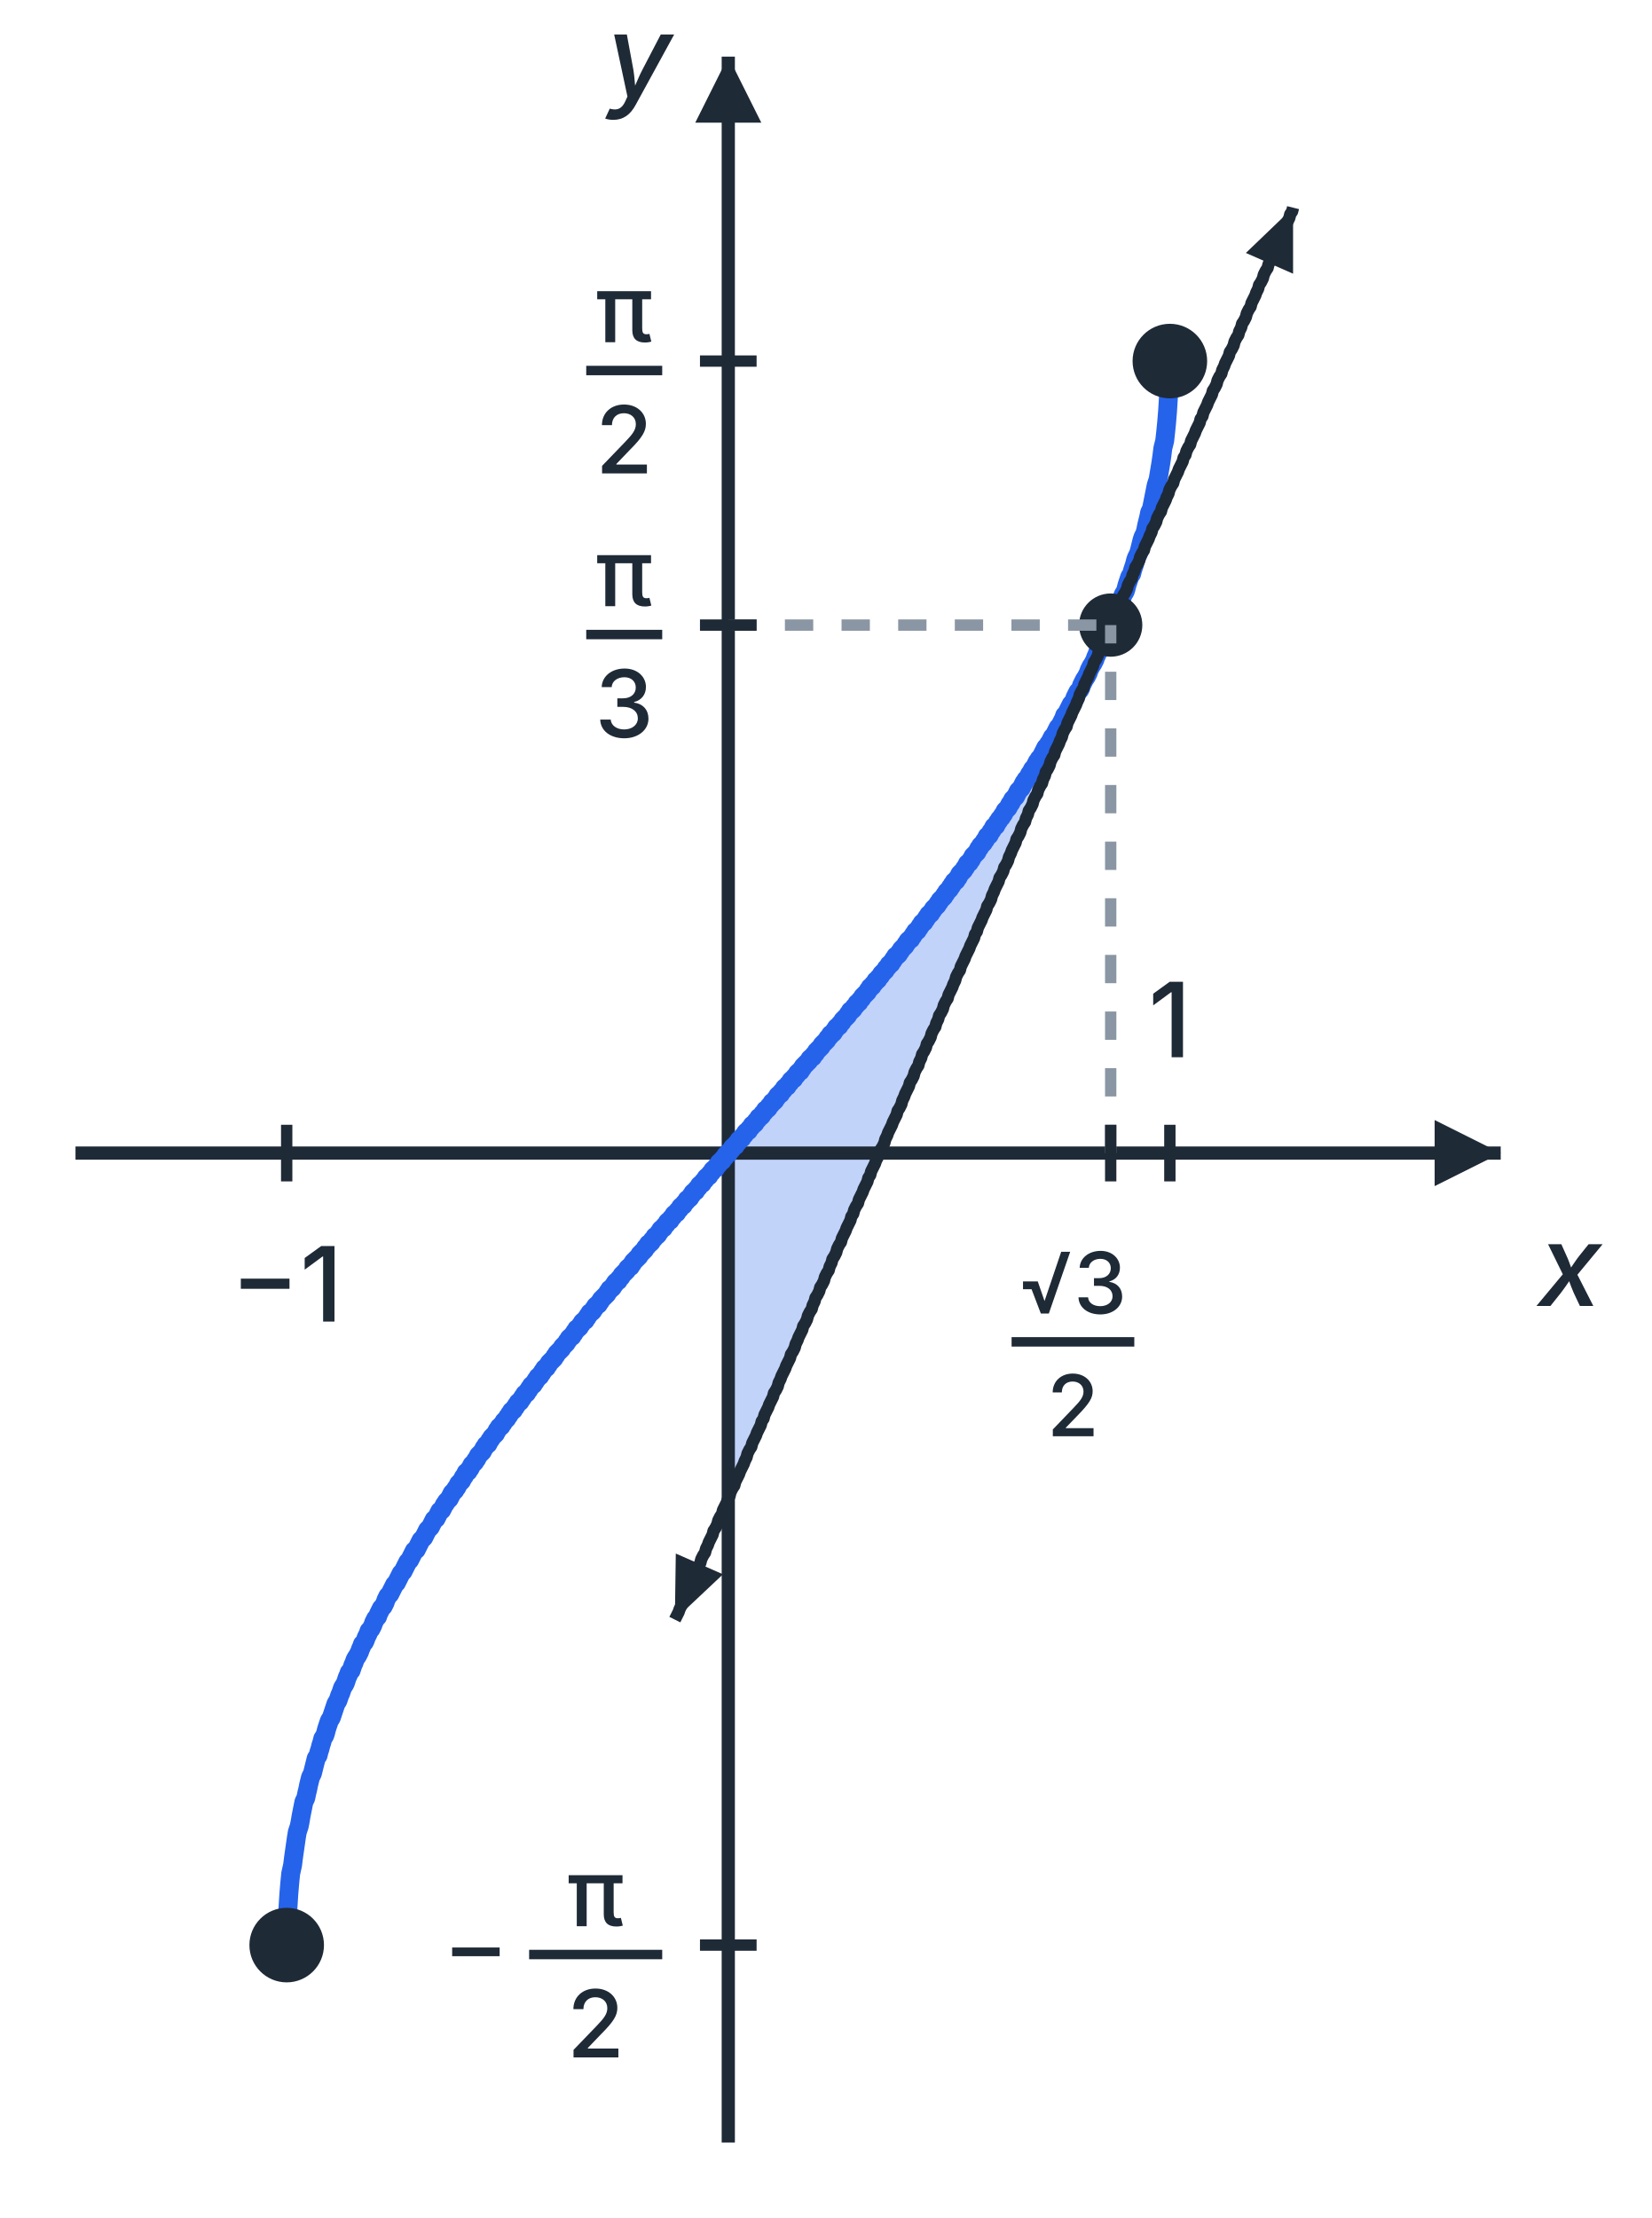
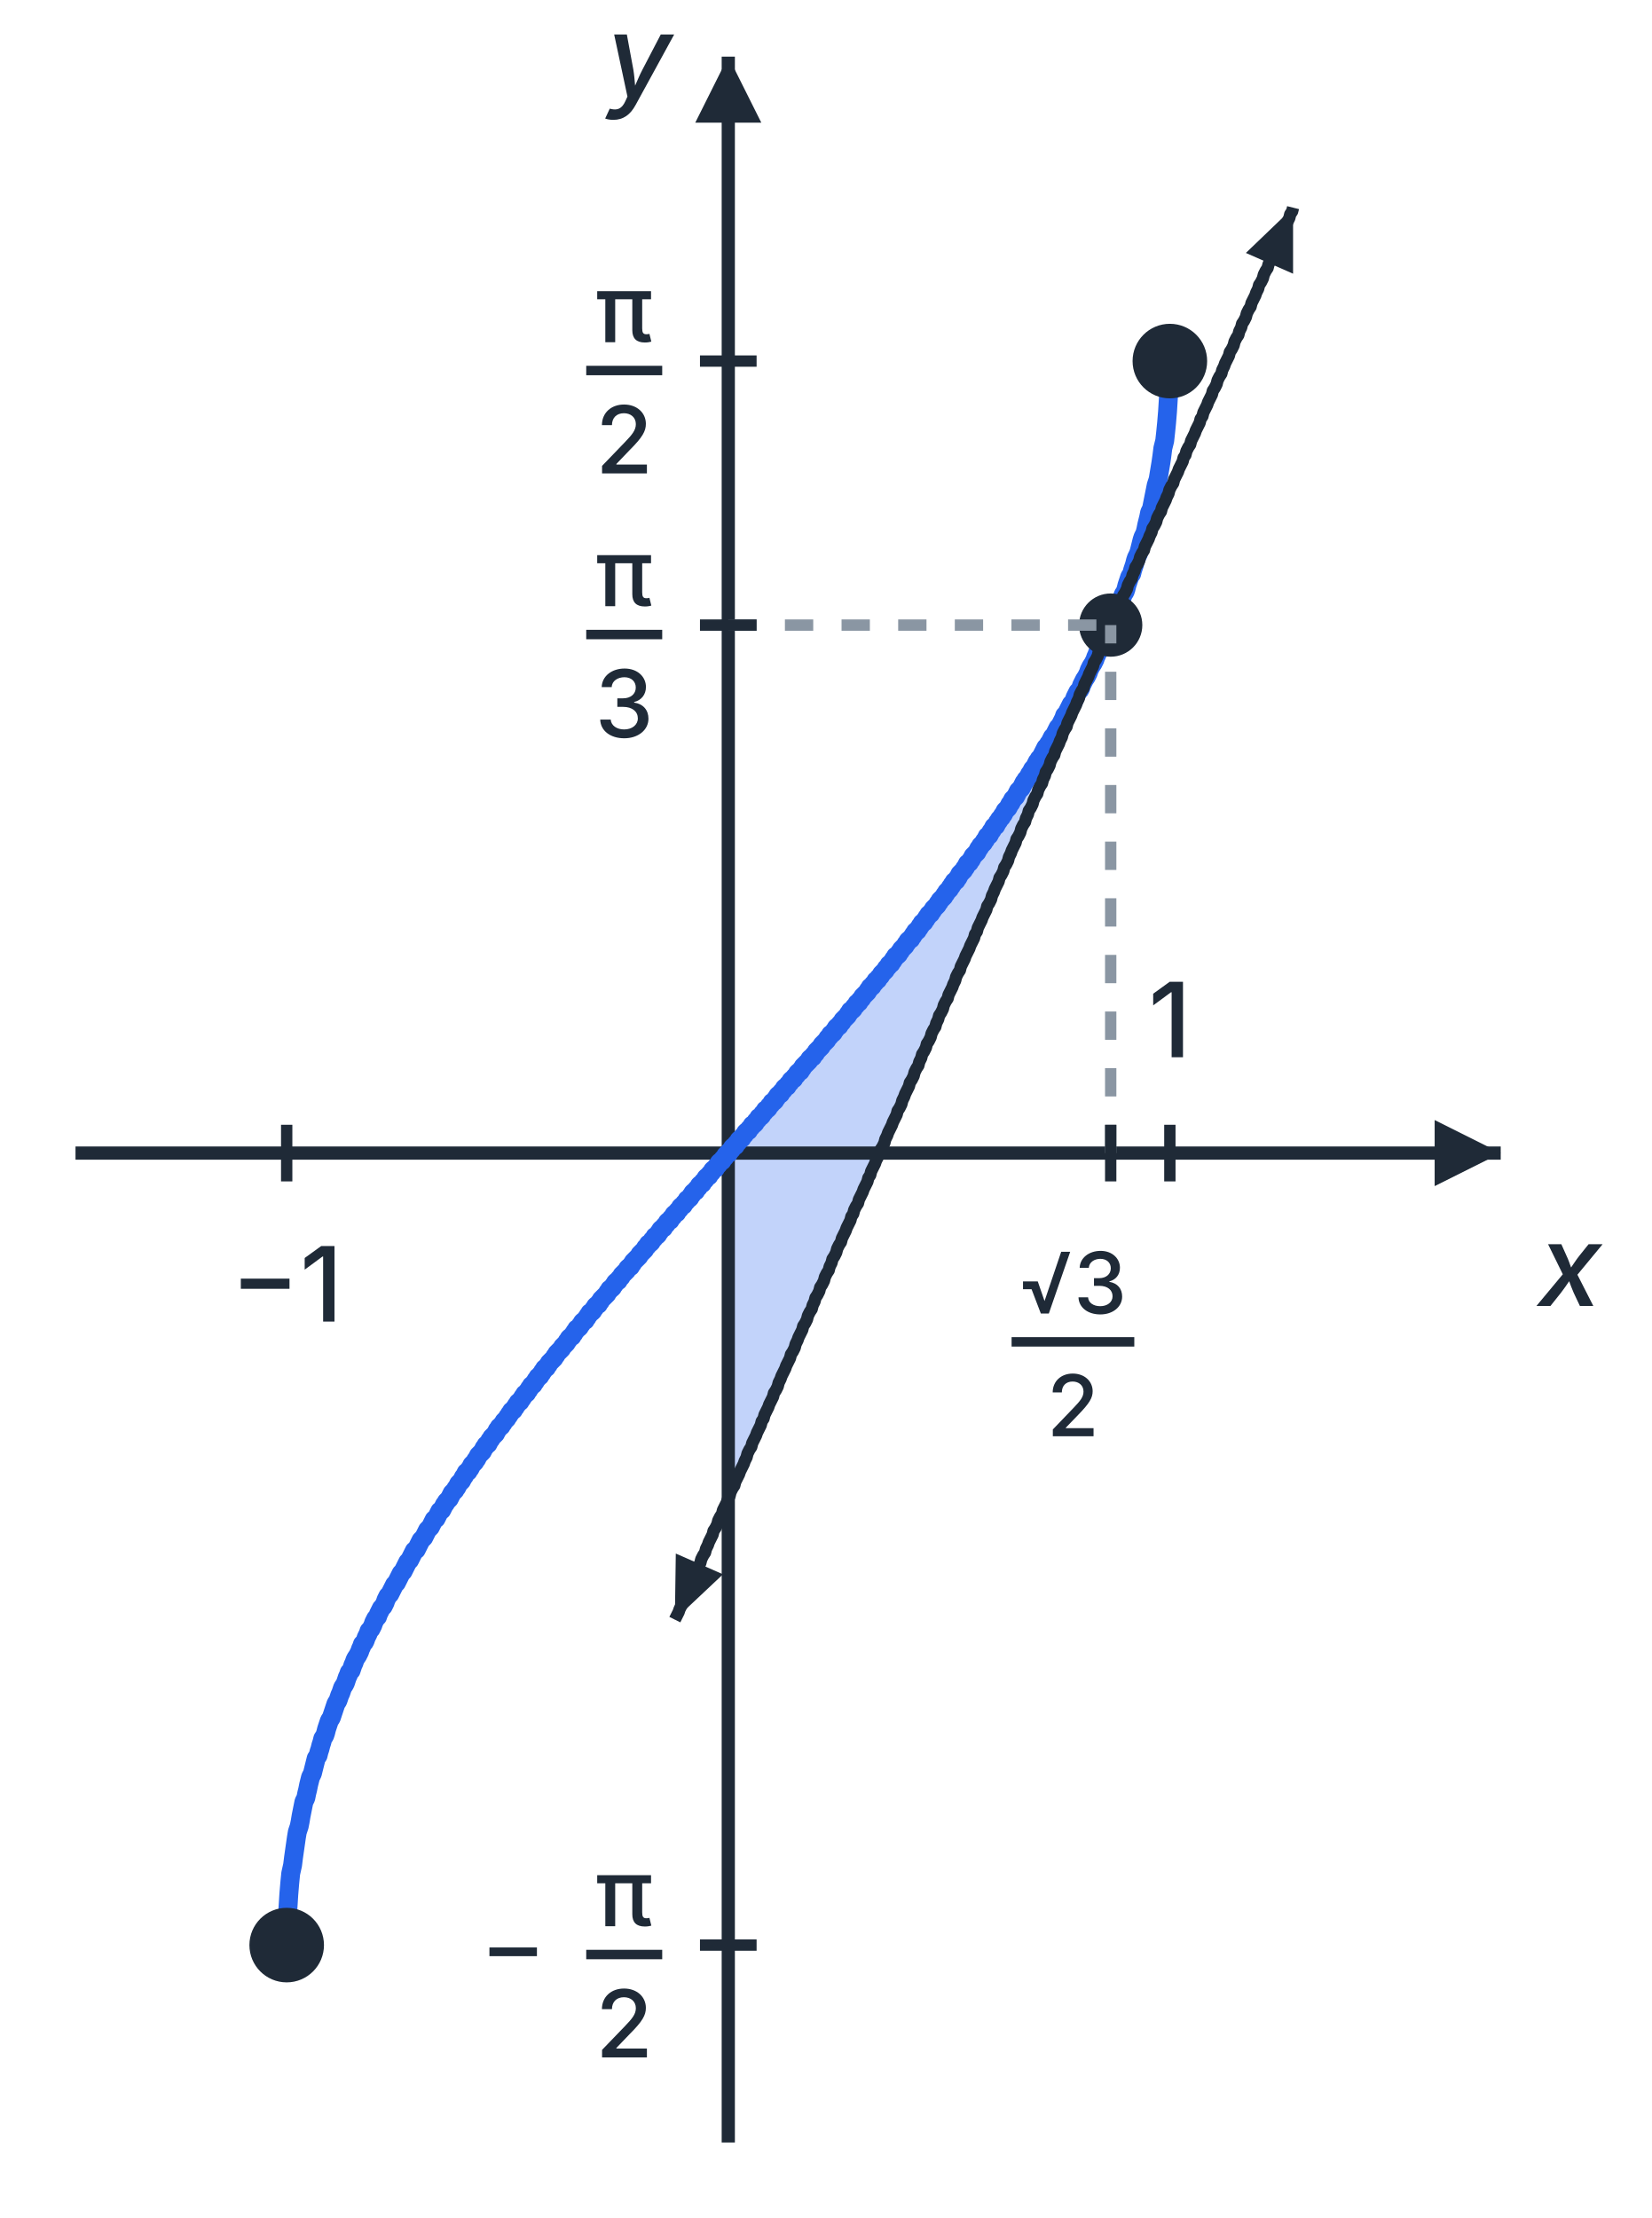
<svg xmlns="http://www.w3.org/2000/svg" viewBox="0 0 175 235" width="175" height="235" font-family="Inter, Arial, sans-serif">
  <polygon points="77.2,122.2 77.4,121.9 77.6,121.7 77.8,121.5 78.0,121.2 78.2,121.0 78.4,120.8 78.6,120.6 78.8,120.3 79.0,120.1 79.2,119.9 79.4,119.6 79.6,119.4 79.8,119.2 80.0,118.9 80.2,118.7 80.4,118.5 80.6,118.2 80.8,118.0 81.0,117.8 81.2,117.5 81.4,117.3 81.6,117.1 81.8,116.8 82.0,116.6 82.2,116.4 82.4,116.1 82.6,115.9 82.8,115.7 83.0,115.4 83.2,115.2 83.4,115.0 83.6,114.7 83.8,114.5 84.0,114.3 84.3,114.0 84.5,113.8 84.7,113.6 84.9,113.3 85.1,113.1 85.3,112.9 85.5,112.6 85.7,112.4 85.9,112.2 86.1,111.9 86.3,111.7 86.5,111.5 86.7,111.2 86.9,111.0 87.1,110.7 87.3,110.5 87.5,110.3 87.7,110.0 87.9,109.8 88.1,109.6 88.3,109.3 88.5,109.1 88.7,108.8 88.9,108.6 89.1,108.4 89.3,108.1 89.5,107.9 89.7,107.7 89.9,107.4 90.1,107.2 90.3,106.9 90.5,106.7 90.7,106.4 90.9,106.2 91.1,106.0 91.3,105.7 91.5,105.5 91.7,105.2 91.9,105.0 92.2,104.7 92.4,104.5 92.6,104.3 92.8,104.0 93.0,103.8 93.2,103.5 93.4,103.3 93.6,103.0 93.8,102.8 94.0,102.5 94.2,102.3 94.4,102.0 94.6,101.8 94.8,101.5 95.0,101.3 95.2,101.0 95.4,100.8 95.6,100.5 95.8,100.3 96.0,100.0 96.2,99.8 96.4,99.5 96.6,99.3 96.8,99.0 97.0,98.8 97.2,98.5 97.4,98.2 97.6,98.0 97.8,97.7 98.0,97.5 98.2,97.2 98.4,97.0 98.6,96.7 98.8,96.4 99.0,96.2 99.2,95.9 99.4,95.6 99.6,95.4 99.9,95.1 100.1,94.9 100.3,94.6 100.5,94.3 100.7,94.1 100.9,93.8 101.1,93.5 101.3,93.3 101.5,93.0 101.7,92.7 101.9,92.4 102.1,92.2 102.3,91.9 102.5,91.6 102.7,91.3 102.9,91.1 103.1,90.8 103.3,90.5 103.5,90.2 103.7,89.9 103.9,89.7 104.1,89.4 104.3,89.1 104.5,88.8 104.7,88.5 104.9,88.2 105.1,88.0 105.3,87.7 105.5,87.4 105.7,87.1 105.9,86.8 106.1,86.5 106.3,86.2 106.5,85.9 106.7,85.6 106.9,85.3 107.1,85.0 107.3,84.7 107.5,84.4 107.8,84.1 108.0,83.8 108.2,83.5 108.4,83.2 108.6,82.9 108.8,82.6 109.0,82.2 109.2,81.9 109.4,81.6 109.6,81.3 109.8,81.0 110.0,80.6 110.2,80.3 110.4,80.0 110.6,79.7 110.8,79.3 111.0,79.0 111.2,78.7 111.4,78.3 111.6,78.0 111.8,77.6 112.0,77.3 112.2,76.9 112.4,76.6 112.6,76.2 112.8,75.9 113.0,75.5 113.2,75.2 113.4,74.8 113.6,74.4 113.8,74.1 114.0,73.7 114.2,73.3 114.4,72.9 114.6,72.5 114.8,72.1 115.0,71.8 115.2,71.4 115.4,71.0 115.7,70.6 115.9,70.1 116.1,69.7 116.3,69.3 116.5,68.9 116.7,68.5 116.9,68.0 117.1,67.6 117.3,67.1 117.5,66.7 117.7,66.2 117.7,66.2 117.5,66.7 117.3,67.2 117.1,67.6 116.9,68.1 116.7,68.5 116.5,69.0 116.3,69.5 116.1,69.9 115.9,70.4 115.7,70.9 115.4,71.3 115.2,71.8 115.0,72.2 114.8,72.7 114.6,73.2 114.4,73.6 114.2,74.1 114.0,74.6 113.8,75.0 113.6,75.5 113.4,75.9 113.2,76.4 113.0,76.9 112.8,77.3 112.6,77.8 112.4,78.3 112.2,78.7 112.0,79.2 111.8,79.6 111.6,80.1 111.4,80.6 111.2,81.0 111.0,81.5 110.8,82.0 110.6,82.4 110.4,82.9 110.2,83.3 110.0,83.8 109.8,84.3 109.6,84.7 109.4,85.2 109.2,85.7 109.0,86.1 108.8,86.6 108.6,87.0 108.4,87.5 108.2,88.0 108.0,88.4 107.8,88.9 107.5,89.4 107.3,89.8 107.1,90.3 106.9,90.7 106.7,91.2 106.5,91.7 106.3,92.1 106.1,92.6 105.9,93.1 105.7,93.5 105.5,94.0 105.3,94.4 105.1,94.9 104.9,95.4 104.7,95.8 104.5,96.3 104.3,96.8 104.1,97.2 103.9,97.7 103.7,98.2 103.5,98.6 103.3,99.1 103.1,99.5 102.9,100.0 102.7,100.5 102.5,100.9 102.3,101.4 102.1,101.9 101.9,102.3 101.7,102.8 101.5,103.2 101.3,103.7 101.1,104.2 100.9,104.6 100.7,105.1 100.5,105.6 100.3,106.0 100.1,106.5 99.9,106.9 99.6,107.4 99.4,107.9 99.2,108.3 99.0,108.8 98.8,109.3 98.6,109.7 98.4,110.2 98.2,110.6 98.0,111.1 97.8,111.6 97.6,112.0 97.4,112.5 97.2,113.0 97.0,113.4 96.8,113.9 96.6,114.3 96.4,114.8 96.2,115.3 96.0,115.7 95.8,116.2 95.6,116.7 95.4,117.1 95.2,117.6 95.0,118.0 94.8,118.5 94.6,119.0 94.4,119.4 94.2,119.9 94.0,120.4 93.8,120.8 93.6,121.3 93.4,121.7 93.2,122.2 93.0,122.7 92.8,123.1 92.6,123.6 92.4,124.1 92.2,124.5 91.9,125.0 91.7,125.4 91.5,125.9 91.3,126.4 91.1,126.8 90.9,127.3 90.7,127.8 90.5,128.2 90.3,128.7 90.1,129.1 89.9,129.6 89.7,130.1 89.5,130.5 89.3,131.0 89.1,131.5 88.9,131.9 88.7,132.4 88.5,132.8 88.3,133.3 88.1,133.8 87.9,134.2 87.7,134.7 87.5,135.2 87.3,135.6 87.1,136.1 86.9,136.5 86.7,137.0 86.5,137.5 86.3,137.9 86.1,138.4 85.9,138.9 85.7,139.3 85.5,139.8 85.3,140.3 85.1,140.7 84.9,141.2 84.7,141.6 84.5,142.1 84.3,142.6 84.0,143.0 83.8,143.5 83.6,144.0 83.4,144.4 83.2,144.9 83.0,145.3 82.8,145.8 82.6,146.3 82.4,146.7 82.2,147.2 82.0,147.7 81.8,148.1 81.6,148.6 81.4,149.0 81.2,149.5 81.0,150.0 80.8,150.4 80.6,150.9 80.4,151.4 80.2,151.8 80.0,152.3 79.8,152.7 79.6,153.2 79.4,153.7 79.2,154.1 79.0,154.6 78.8,155.1 78.6,155.5 78.4,156.0 78.2,156.4 78.0,156.9 77.8,157.4 77.6,157.8 77.4,158.3 77.2,158.8" fill="#2563eb" fill-opacity="0.28" stroke="none" />
  <line x1="8.0" y1="122.171" x2="159.0" y2="122.171" stroke="#1f2a37" stroke-width="1.4" />
  <path d="M159.0,122.171 l-7,-3.5 v7 z" fill="#1f2a37" />
  <line x1="77.161" y1="227.0" x2="77.161" y2="6.0" stroke="#1f2a37" stroke-width="1.4" />
  <path d="M77.161,6.0 l-3.5,7 h7 z" fill="#1f2a37" />
  <text x="163.0" y="138.371" text-anchor="start" font-size="12" fill="#1f2a37" font-weight="500" font-style="italic">x</text>
  <text x="71.161" y="10.2" text-anchor="end" font-size="12" fill="#1f2a37" font-weight="500" font-style="italic">y</text>
  <polyline points="30.4,206.1 30.5,202.3 30.6,200.7 30.7,199.5 30.8,198.5 31.0,197.6 31.1,196.8 31.2,196.1 31.3,195.4 31.4,194.7 31.5,194.1 31.7,193.5 31.8,193.0 31.9,192.4 32.0,191.9 32.1,191.4 32.2,190.9 32.4,190.5 32.5,190.0 32.6,189.6 32.7,189.1 32.8,188.7 32.9,188.3 33.1,187.9 33.2,187.5 33.3,187.1 33.4,186.7 33.5,186.3 33.7,186.0 33.8,185.6 33.9,185.3 34.0,184.9 34.1,184.6 34.2,184.2 34.4,183.9 34.5,183.6 34.6,183.2 34.7,182.9 34.8,182.6 34.9,182.3 35.1,182.0 35.2,181.7 35.3,181.4 35.4,181.1 35.5,180.8 35.6,180.5 35.8,180.2 35.9,179.9 36.0,179.6 36.1,179.4 36.2,179.1 36.3,178.8 36.5,178.5 36.6,178.3 36.7,178.0 36.8,177.7 36.9,177.5 37.0,177.2 37.2,177.0 37.3,176.7 37.4,176.4 37.5,176.2 37.6,175.9 37.7,175.7 37.9,175.4 38.0,175.2 38.1,175.0 38.2,174.7 38.3,174.5 38.4,174.2 38.6,174.0 38.7,173.8 38.8,173.5 38.9,173.3 39.0,173.1 39.1,172.8 39.3,172.6 39.4,172.4 39.5,172.2 39.6,171.9 39.7,171.7 39.8,171.5 40.0,171.3 40.1,171.0 40.2,170.8 40.3,170.6 40.4,170.4 40.6,170.2 40.7,170.0 40.8,169.8 40.9,169.5 41.0,169.3 41.1,169.1 41.3,168.9 41.4,168.7 41.5,168.5 41.6,168.3 41.7,168.1 41.8,167.9 42.0,167.7 42.1,167.5 42.2,167.3 42.3,167.1 42.4,166.9 42.5,166.7 42.7,166.5 42.8,166.3 42.9,166.1 43.0,165.9 43.1,165.7 43.2,165.5 43.4,165.3 43.5,165.1 43.6,164.9 43.7,164.7 43.8,164.5 43.9,164.3 44.1,164.2 44.2,164.0 44.3,163.8 44.4,163.6 44.5,163.4 44.6,163.2 44.8,163.0 44.9,162.9 45.0,162.7 45.1,162.5 45.2,162.3 45.3,162.1 45.5,161.9 45.6,161.8 45.7,161.6 45.8,161.4 45.9,161.2 46.0,161.0 46.2,160.9 46.3,160.7 46.4,160.5 46.5,160.3 46.6,160.1 46.8,160.0 46.9,159.8 47.0,159.6 47.1,159.4 47.2,159.3 47.3,159.1 47.5,158.9 47.6,158.8 47.7,158.6 47.8,158.4 47.9,158.2 48.0,158.1 48.2,157.9 48.3,157.7 48.4,157.6 48.5,157.4 48.6,157.2 48.7,157.1 48.9,156.9 49.0,156.7 49.1,156.5 49.2,156.4 49.3,156.2 49.4,156.0 49.6,155.9 49.7,155.7 49.8,155.6 49.9,155.4 50.0,155.2 50.1,155.1 50.3,154.9 50.4,154.7 50.5,154.6 50.6,154.4 50.7,154.2 50.8,154.1 51.0,153.9 51.1,153.8 51.2,153.6 51.3,153.4 51.4,153.3 51.5,153.1 51.7,153.0 51.8,152.8 51.9,152.6 52.0,152.5 52.1,152.3 52.2,152.2 52.4,152.0 52.5,151.9 52.6,151.7 52.7,151.5 52.8,151.4 52.9,151.2 53.1,151.1 53.2,150.9 53.3,150.8 53.4,150.6 53.5,150.5 53.7,150.3 53.8,150.1 53.9,150.0 54.0,149.8 54.1,149.7 54.2,149.5 54.4,149.4 54.5,149.2 54.6,149.1 54.7,148.9 54.8,148.8 54.9,148.6 55.1,148.5 55.2,148.3 55.3,148.2 55.4,148.0 55.5,147.9 55.6,147.7 55.8,147.6 55.9,147.4 56.0,147.3 56.1,147.1 56.2,147.0 56.3,146.8 56.5,146.7 56.6,146.5 56.7,146.4 56.8,146.2 56.9,146.1 57.0,145.9 57.2,145.8 57.3,145.6 57.4,145.5 57.5,145.3 57.6,145.2 57.7,145.0 57.9,144.9 58.0,144.7 58.1,144.6 58.2,144.4 58.3,144.3 58.4,144.2 58.6,144.0 58.7,143.9 58.8,143.7 58.9,143.6 59.0,143.4 59.1,143.3 59.3,143.1 59.4,143.0 59.5,142.9 59.6,142.7 59.7,142.6 59.9,142.4 60.0,142.3 60.1,142.1 60.2,142.0 60.3,141.8 60.4,141.7 60.6,141.6 60.7,141.4 60.8,141.3 60.9,141.1 61.0,141.0 61.1,140.8 61.3,140.7 61.4,140.6 61.5,140.4 61.6,140.3 61.7,140.1 61.8,140.0 62.0,139.9 62.1,139.7 62.2,139.6 62.3,139.4 62.4,139.3 62.5,139.1 62.7,139.0 62.8,138.9 62.9,138.7 63.0,138.6 63.1,138.4 63.2,138.3 63.4,138.2 63.5,138.0 63.6,137.9 63.7,137.7 63.8,137.6 63.9,137.5 64.1,137.3 64.2,137.2 64.3,137.1 64.4,136.9 64.5,136.8 64.6,136.6 64.8,136.5 64.9,136.4 65.0,136.2 65.1,136.1 65.2,135.9 65.3,135.8 65.5,135.7 65.6,135.5 65.7,135.4 65.8,135.3 65.9,135.1 66.0,135.0 66.2,134.8 66.3,134.7 66.4,134.6 66.5,134.4 66.6,134.3 66.8,134.2 66.9,134.0 67.0,133.9 67.1,133.7 67.2,133.6 67.3,133.5 67.5,133.3 67.6,133.2 67.7,133.1 67.8,132.9 67.9,132.8 68.0,132.7 68.2,132.5 68.3,132.4 68.4,132.2 68.5,132.1 68.6,132.0 68.7,131.8 68.9,131.7 69.0,131.6 69.1,131.4 69.2,131.3 69.3,131.2 69.4,131.0 69.6,130.9 69.7,130.8 69.8,130.6 69.9,130.5 70.0,130.3 70.1,130.2 70.3,130.1 70.4,129.9 70.5,129.8 70.6,129.7 70.7,129.5 70.8,129.4 71.0,129.3 71.1,129.1 71.2,129.0 71.3,128.9 71.4,128.7 71.5,128.6 71.7,128.5 71.8,128.3 71.9,128.2 72.0,128.1 72.1,127.9 72.2,127.8 72.4,127.7 72.5,127.5 72.6,127.4 72.7,127.3 72.8,127.1 73.0,127.0 73.1,126.9 73.2,126.7 73.3,126.6 73.4,126.4 73.5,126.3 73.7,126.2 73.8,126.0 73.9,125.9 74.0,125.8 74.1,125.6 74.2,125.5 74.4,125.4 74.5,125.2 74.6,125.1 74.7,125.0 74.8,124.8 74.9,124.7 75.1,124.6 75.2,124.4 75.3,124.3 75.4,124.2 75.5,124.0 75.6,123.9 75.8,123.8 75.9,123.6 76.0,123.5 76.1,123.4 76.2,123.2 76.3,123.1 76.5,123.0 76.6,122.8 76.7,122.7 76.8,122.6 76.9,122.4 77.0,122.3 77.2,122.2 77.3,122.0 77.4,121.9 77.5,121.8 77.6,121.6 77.7,121.5 77.9,121.4 78.0,121.2 78.1,121.1 78.2,121.0 78.3,120.8 78.4,120.7 78.6,120.6 78.7,120.4 78.8,120.3 78.9,120.2 79.0,120.0 79.1,119.9 79.3,119.8 79.4,119.6 79.5,119.5 79.6,119.4 79.7,119.2 79.9,119.1 80.0,119.0 80.1,118.8 80.2,118.7 80.3,118.6 80.4,118.4 80.6,118.3 80.7,118.2 80.8,118.0 80.9,117.9 81.0,117.8 81.1,117.6 81.3,117.5 81.4,117.4 81.5,117.2 81.6,117.1 81.7,117.0 81.8,116.8 82.0,116.7 82.1,116.6 82.2,116.4 82.3,116.3 82.4,116.1 82.5,116.0 82.7,115.9 82.8,115.7 82.9,115.6 83.0,115.5 83.1,115.3 83.2,115.2 83.4,115.1 83.5,114.9 83.6,114.8 83.7,114.7 83.8,114.5 83.9,114.4 84.1,114.3 84.2,114.1 84.3,114.0 84.4,113.9 84.5,113.7 84.6,113.6 84.8,113.5 84.9,113.3 85.0,113.2 85.1,113.0 85.2,112.9 85.3,112.8 85.5,112.6 85.6,112.5 85.7,112.4 85.8,112.2 85.9,112.1 86.1,112.0 86.2,111.8 86.3,111.7 86.4,111.6 86.5,111.4 86.6,111.3 86.8,111.1 86.9,111.0 87.0,110.9 87.1,110.7 87.2,110.6 87.3,110.5 87.5,110.3 87.6,110.2 87.7,110.0 87.8,109.9 87.9,109.8 88.0,109.6 88.2,109.5 88.3,109.4 88.4,109.2 88.5,109.1 88.6,108.9 88.7,108.8 88.9,108.7 89.0,108.5 89.1,108.4 89.2,108.3 89.3,108.1 89.4,108.0 89.6,107.8 89.7,107.7 89.8,107.6 89.9,107.4 90.0,107.3 90.1,107.1 90.3,107.0 90.4,106.9 90.5,106.7 90.6,106.6 90.7,106.5 90.8,106.3 91.0,106.2 91.1,106.0 91.2,105.9 91.3,105.8 91.4,105.6 91.5,105.5 91.7,105.3 91.8,105.2 91.9,105.1 92.0,104.9 92.1,104.8 92.2,104.6 92.4,104.5 92.5,104.3 92.6,104.2 92.7,104.1 92.8,103.9 93.0,103.8 93.1,103.6 93.2,103.5 93.3,103.4 93.4,103.2 93.5,103.1 93.7,102.9 93.8,102.8 93.9,102.6 94.0,102.5 94.1,102.4 94.2,102.2 94.4,102.1 94.5,101.9 94.6,101.8 94.7,101.6 94.8,101.5 94.9,101.3 95.1,101.2 95.2,101.1 95.3,100.9 95.4,100.8 95.5,100.6 95.6,100.5 95.8,100.3 95.9,100.2 96.0,100.0 96.1,99.9 96.2,99.7 96.3,99.6 96.5,99.5 96.6,99.3 96.7,99.2 96.8,99.0 96.9,98.9 97.0,98.7 97.2,98.6 97.3,98.4 97.4,98.3 97.5,98.1 97.6,98.0 97.7,97.8 97.9,97.7 98.0,97.5 98.1,97.4 98.2,97.2 98.3,97.1 98.4,96.9 98.6,96.8 98.7,96.6 98.8,96.5 98.9,96.3 99.0,96.2 99.2,96.0 99.3,95.9 99.4,95.7 99.5,95.6 99.6,95.4 99.7,95.3 99.9,95.1 100.0,95.0 100.1,94.8 100.2,94.7 100.3,94.5 100.4,94.4 100.6,94.2 100.7,94.0 100.8,93.9 100.9,93.7 101.0,93.6 101.1,93.4 101.3,93.3 101.4,93.1 101.5,93.0 101.6,92.8 101.7,92.6 101.8,92.5 102.0,92.3 102.1,92.2 102.2,92.0 102.3,91.9 102.4,91.7 102.5,91.5 102.7,91.4 102.8,91.2 102.9,91.1 103.0,90.9 103.1,90.7 103.2,90.6 103.4,90.4 103.5,90.3 103.6,90.1 103.7,89.9 103.8,89.8 103.9,89.6 104.1,89.4 104.2,89.3 104.3,89.1 104.4,89.0 104.5,88.8 104.6,88.6 104.8,88.5 104.9,88.3 105.0,88.1 105.1,88.0 105.2,87.8 105.3,87.6 105.5,87.5 105.6,87.3 105.7,87.1 105.8,87.0 105.9,86.8 106.1,86.6 106.2,86.4 106.3,86.3 106.4,86.1 106.5,85.9 106.6,85.8 106.8,85.6 106.9,85.4 107.0,85.2 107.1,85.1 107.2,84.9 107.3,84.7 107.5,84.5 107.6,84.4 107.7,84.2 107.8,84.0 107.9,83.8 108.0,83.7 108.2,83.5 108.3,83.3 108.4,83.1 108.5,82.9 108.6,82.8 108.7,82.6 108.9,82.4 109.0,82.2 109.1,82.0 109.2,81.9 109.3,81.7 109.4,81.5 109.6,81.3 109.7,81.1 109.8,80.9 109.9,80.7 110.0,80.6 110.1,80.4 110.3,80.2 110.4,80.0 110.5,79.8 110.6,79.6 110.7,79.4 110.8,79.2 111.0,79.0 111.1,78.8 111.2,78.7 111.3,78.5 111.4,78.3 111.5,78.1 111.7,77.9 111.8,77.7 111.9,77.5 112.0,77.3 112.1,77.1 112.3,76.9 112.4,76.7 112.5,76.5 112.6,76.3 112.7,76.1 112.8,75.8 113.0,75.6 113.1,75.4 113.2,75.2 113.3,75.0 113.4,74.8 113.5,74.6 113.7,74.4 113.8,74.2 113.9,73.9 114.0,73.7 114.1,73.5 114.2,73.3 114.4,73.1 114.5,72.9 114.6,72.6 114.7,72.4 114.8,72.2 114.9,72.0 115.1,71.7 115.2,71.5 115.3,71.3 115.4,71.0 115.5,70.8 115.6,70.6 115.8,70.3 115.9,70.1 116.0,69.9 116.1,69.6 116.2,69.4 116.3,69.1 116.5,68.9 116.6,68.6 116.7,68.4 116.8,68.1 116.9,67.9 117.0,67.6 117.2,67.4 117.3,67.1 117.4,66.9 117.5,66.6 117.6,66.3 117.7,66.1 117.9,65.8 118.0,65.5 118.1,65.3 118.2,65.0 118.3,64.7 118.4,64.4 118.6,64.1 118.7,63.8 118.8,63.5 118.9,63.3 119.0,63.0 119.2,62.7 119.3,62.4 119.4,62.0 119.5,61.7 119.6,61.4 119.7,61.1 119.9,60.8 120.0,60.4 120.1,60.1 120.2,59.8 120.3,59.4 120.4,59.1 120.6,58.7 120.7,58.4 120.8,58.0 120.9,57.6 121.0,57.2 121.1,56.9 121.3,56.5 121.4,56.1 121.5,55.6 121.6,55.2 121.7,54.8 121.8,54.3 122.0,53.9 122.1,53.4 122.2,52.9 122.3,52.4 122.4,51.9 122.5,51.4 122.7,50.8 122.8,50.2 122.9,49.6 123.0,49.0 123.1,48.3 123.2,47.5 123.4,46.7 123.5,45.8 123.6,44.8 123.7,43.6 123.8,42.0 123.9,38.3" fill="none" stroke="#2563eb" stroke-width="2.0" stroke-linejoin="round" />
  <polyline points="71.5,171.6 71.7,171.2 71.9,170.8 72.0,170.5 72.2,170.1 72.4,169.7 72.5,169.3 72.7,169.0 72.9,168.6 73.0,168.2 73.2,167.8 73.3,167.5 73.5,167.1 73.7,166.7 73.8,166.3 74.0,166.0 74.2,165.6 74.3,165.2 74.5,164.8 74.7,164.5 74.8,164.1 75.0,163.7 75.1,163.4 75.3,163.0 75.5,162.6 75.6,162.2 75.8,161.9 76.0,161.5 76.1,161.1 76.3,160.7 76.5,160.4 76.6,160.0 76.8,159.6 77.0,159.2 77.1,158.9 77.3,158.5 77.4,158.1 77.6,157.7 77.8,157.4 77.9,157.0 78.1,156.6 78.3,156.2 78.4,155.9 78.6,155.5 78.8,155.1 78.9,154.8 79.1,154.4 79.2,154.0 79.4,153.6 79.6,153.3 79.7,152.9 79.9,152.5 80.1,152.1 80.2,151.8 80.4,151.4 80.6,151.0 80.7,150.6 80.9,150.3 81.0,149.9 81.2,149.5 81.4,149.1 81.5,148.8 81.7,148.4 81.9,148.0 82.0,147.6 82.2,147.3 82.4,146.9 82.5,146.5 82.7,146.1 82.8,145.8 83.0,145.4 83.2,145.0 83.3,144.7 83.5,144.3 83.7,143.9 83.8,143.5 84.0,143.2 84.2,142.8 84.3,142.4 84.5,142.0 84.6,141.7 84.8,141.3 85.0,140.9 85.1,140.5 85.3,140.2 85.5,139.8 85.6,139.4 85.8,139.0 86.0,138.7 86.1,138.3 86.3,137.9 86.4,137.5 86.6,137.2 86.8,136.8 86.9,136.4 87.1,136.1 87.3,135.7 87.4,135.3 87.6,134.9 87.8,134.6 87.9,134.2 88.1,133.8 88.2,133.4 88.4,133.1 88.6,132.7 88.7,132.3 88.9,131.9 89.1,131.6 89.2,131.2 89.4,130.8 89.6,130.4 89.7,130.1 89.9,129.7 90.1,129.3 90.2,128.9 90.4,128.6 90.5,128.2 90.7,127.8 90.9,127.5 91.0,127.1 91.2,126.7 91.4,126.3 91.5,126.0 91.7,125.6 91.9,125.2 92.0,124.8 92.2,124.5 92.3,124.1 92.5,123.7 92.7,123.3 92.8,123.0 93.0,122.6 93.2,122.2 93.3,121.8 93.5,121.5 93.7,121.1 93.8,120.7 94.0,120.3 94.1,120.0 94.3,119.6 94.5,119.2 94.6,118.9 94.8,118.5 95.0,118.1 95.1,117.7 95.3,117.4 95.5,117.0 95.6,116.6 95.8,116.2 95.9,115.9 96.1,115.5 96.3,115.1 96.4,114.7 96.6,114.4 96.8,114.0 96.9,113.6 97.1,113.2 97.3,112.9 97.4,112.5 97.6,112.1 97.7,111.7 97.9,111.4 98.1,111.0 98.2,110.6 98.4,110.3 98.6,109.9 98.7,109.5 98.9,109.1 99.1,108.8 99.2,108.4 99.4,108.0 99.5,107.6 99.7,107.3 99.9,106.9 100.0,106.5 100.2,106.1 100.4,105.8 100.5,105.4 100.7,105.0 100.9,104.6 101.0,104.3 101.2,103.9 101.3,103.5 101.5,103.1 101.7,102.8 101.8,102.4 102.0,102.0 102.2,101.6 102.3,101.3 102.5,100.9 102.7,100.5 102.8,100.2 103.0,99.8 103.2,99.4 103.3,99.0 103.5,98.7 103.6,98.3 103.8,97.9 104.0,97.5 104.1,97.2 104.3,96.8 104.5,96.4 104.6,96.0 104.8,95.7 105.0,95.3 105.1,94.9 105.3,94.5 105.4,94.2 105.6,93.8 105.8,93.4 105.9,93.0 106.1,92.7 106.3,92.3 106.4,91.9 106.6,91.6 106.8,91.2 106.9,90.8 107.1,90.4 107.2,90.1 107.4,89.7 107.6,89.3 107.7,88.9 107.9,88.6 108.1,88.2 108.2,87.8 108.4,87.4 108.6,87.1 108.7,86.7 108.9,86.3 109.0,85.9 109.2,85.6 109.4,85.2 109.5,84.8 109.7,84.4 109.9,84.1 110.0,83.7 110.2,83.3 110.4,83.0 110.5,82.6 110.7,82.2 110.8,81.8 111.0,81.5 111.2,81.1 111.3,80.7 111.5,80.3 111.7,80.0 111.8,79.6 112.0,79.2 112.2,78.8 112.3,78.5 112.5,78.1 112.6,77.7 112.8,77.3 113.0,77.0 113.1,76.6 113.3,76.2 113.5,75.8 113.6,75.5 113.8,75.1 114.0,74.7 114.1,74.4 114.3,74.0 114.4,73.6 114.6,73.2 114.8,72.9 114.9,72.5 115.1,72.1 115.3,71.7 115.4,71.4 115.6,71.0 115.8,70.6 115.9,70.2 116.1,69.9 116.3,69.5 116.4,69.1 116.6,68.7 116.7,68.4 116.9,68.0 117.1,67.6 117.2,67.2 117.4,66.9 117.6,66.5 117.7,66.1 117.9,65.8 118.1,65.4 118.2,65.0 118.4,64.6 118.5,64.3 118.7,63.9 118.9,63.5 119.0,63.1 119.2,62.8 119.4,62.4 119.5,62.0 119.7,61.6 119.9,61.3 120.0,60.9 120.2,60.5 120.3,60.1 120.5,59.8 120.7,59.4 120.8,59.0 121.0,58.6 121.2,58.3 121.3,57.9 121.5,57.5 121.7,57.1 121.8,56.8 122.0,56.4 122.1,56.0 122.3,55.7 122.5,55.3 122.6,54.9 122.8,54.5 123.0,54.2 123.1,53.8 123.3,53.4 123.5,53.0 123.6,52.7 123.8,52.3 123.9,51.9 124.1,51.5 124.3,51.2 124.4,50.8 124.6,50.4 124.8,50.0 124.9,49.7 125.1,49.3 125.3,48.9 125.4,48.5 125.6,48.2 125.7,47.8 125.9,47.4 126.1,47.1 126.2,46.7 126.4,46.3 126.6,45.9 126.7,45.6 126.9,45.2 127.1,44.8 127.2,44.4 127.4,44.1 127.5,43.7 127.7,43.3 127.9,42.9 128.0,42.6 128.2,42.2 128.4,41.8 128.5,41.4 128.7,41.1 128.9,40.7 129.0,40.3 129.2,39.9 129.4,39.6 129.5,39.2 129.7,38.8 129.8,38.5 130.0,38.1 130.2,37.7 130.3,37.3 130.5,37.0 130.7,36.6 130.8,36.2 131.0,35.8 131.2,35.5 131.3,35.1 131.5,34.7 131.6,34.3 131.8,34.0 132.0,33.6 132.1,33.2 132.3,32.8 132.5,32.5 132.6,32.1 132.8,31.7 133.0,31.3 133.1,31.0 133.3,30.6 133.4,30.2 133.6,29.9 133.8,29.5 133.9,29.1 134.1,28.7 134.3,28.4 134.4,28.0 134.6,27.6 134.8,27.2 134.9,26.9 135.1,26.5 135.2,26.1 135.4,25.7 135.6,25.4 135.7,25.0 135.9,24.6 136.1,24.2 136.2,23.9 136.4,23.5 136.6,23.1 136.7,22.7 136.9,22.4 137.0,22.0" fill="none" stroke="#1f2a37" stroke-width="1.3" stroke-linejoin="round" />
  <path d="M137.0,22.0 L137.0,29.0 L132.0,26.8 z" fill="#1f2a37" />
  <path d="M71.5,171.6 L71.6,164.6 L76.6,166.8 z" fill="#1f2a37" />
  <circle cx="30.375" cy="206.085" r="3.2" fill="#1f2a37" stroke="#1f2a37" stroke-width="1.5" />
  <circle cx="123.946" cy="38.257" r="3.2" fill="#1f2a37" stroke="#1f2a37" stroke-width="1.5" />
  <circle cx="117.678" cy="66.229" r="2.6" fill="#1f2a37" stroke="#1f2a37" stroke-width="1.5" />
  <line x1="117.678" y1="122.171" x2="117.678" y2="66.229" stroke="#8a96a3" stroke-width="1.2" stroke-dasharray="3 3" />
  <line x1="77.161" y1="66.229" x2="117.678" y2="66.229" stroke="#8a96a3" stroke-width="1.2" stroke-dasharray="3 3" />
  <line x1="30.375" y1="119.171" x2="30.375" y2="125.171" stroke="#1f2a37" stroke-width="1.2" />
  <text x="30.375" y="140.021" text-anchor="middle" font-size="11" fill="#1f2a37" font-weight="500">−1</text>
  <line x1="123.946" y1="119.171" x2="123.946" y2="125.171" stroke="#1f2a37" stroke-width="1.2" />
  <text x="123.946" y="112.021" text-anchor="middle" font-size="11" fill="#1f2a37" font-weight="500">1</text>
  <line x1="74.161" y1="38.257" x2="80.161" y2="38.257" stroke="#1f2a37" stroke-width="1.2" />
  <text x="66.136" y="36.257" text-anchor="middle" font-size="9.9" fill="#1f2a37" font-weight="500">π</text>
  <line x1="62.111" y1="39.257" x2="70.161" y2="39.257" stroke="#1f2a37" stroke-width="1" />
  <text x="66.136" y="50.157" text-anchor="middle" font-size="9.9" fill="#1f2a37" font-weight="500">2</text>
  <line x1="74.161" y1="66.229" x2="80.161" y2="66.229" stroke="#1f2a37" stroke-width="1.2" />
  <text x="66.136" y="64.229" text-anchor="middle" font-size="9.9" fill="#1f2a37" font-weight="500">π</text>
  <line x1="62.111" y1="67.229" x2="70.161" y2="67.229" stroke="#1f2a37" stroke-width="1" />
  <text x="66.136" y="78.129" text-anchor="middle" font-size="9.9" fill="#1f2a37" font-weight="500">3</text>
  <line x1="74.161" y1="206.085" x2="80.161" y2="206.085" stroke="#1f2a37" stroke-width="1.2" />
-   <text x="54.061" y="209.935" text-anchor="end" font-size="11" fill="#1f2a37">−</text>
-   <text x="63.111" y="204.085" text-anchor="middle" font-size="9.9" fill="#1f2a37" font-weight="500">π</text>
-   <line x1="56.061" y1="207.085" x2="70.161" y2="207.085" stroke="#1f2a37" stroke-width="1" />
-   <text x="63.111" y="217.985" text-anchor="middle" font-size="9.9" fill="#1f2a37" font-weight="500">2</text>
+   <text x="58.01" y="209.93" text-anchor="end" font-size="11" fill="#1f2a37">−</text>
+   <text x="66.136" y="204.085" text-anchor="middle" font-size="9.9" fill="#1f2a37" font-weight="500">π</text>
+   <line x1="62.111" y1="207.085" x2="70.161" y2="207.085" stroke="#1f2a37" stroke-width="1" />
+   <text x="66.136" y="217.985" text-anchor="middle" font-size="9.9" fill="#1f2a37" font-weight="500">2</text>
  <line x1="117.678" y1="119.171" x2="117.678" y2="125.171" stroke="#1f2a37" stroke-width="1.2" />
  <text x="113.678" y="139.171" text-anchor="middle" font-size="9.0" fill="#1f2a37" font-weight="500">√3</text>
  <line x1="107.178" y1="142.171" x2="120.178" y2="142.171" stroke="#1f2a37" stroke-width="1" />
  <text x="113.678" y="152.171" text-anchor="middle" font-size="9.0" fill="#1f2a37" font-weight="500">2</text>
</svg>
